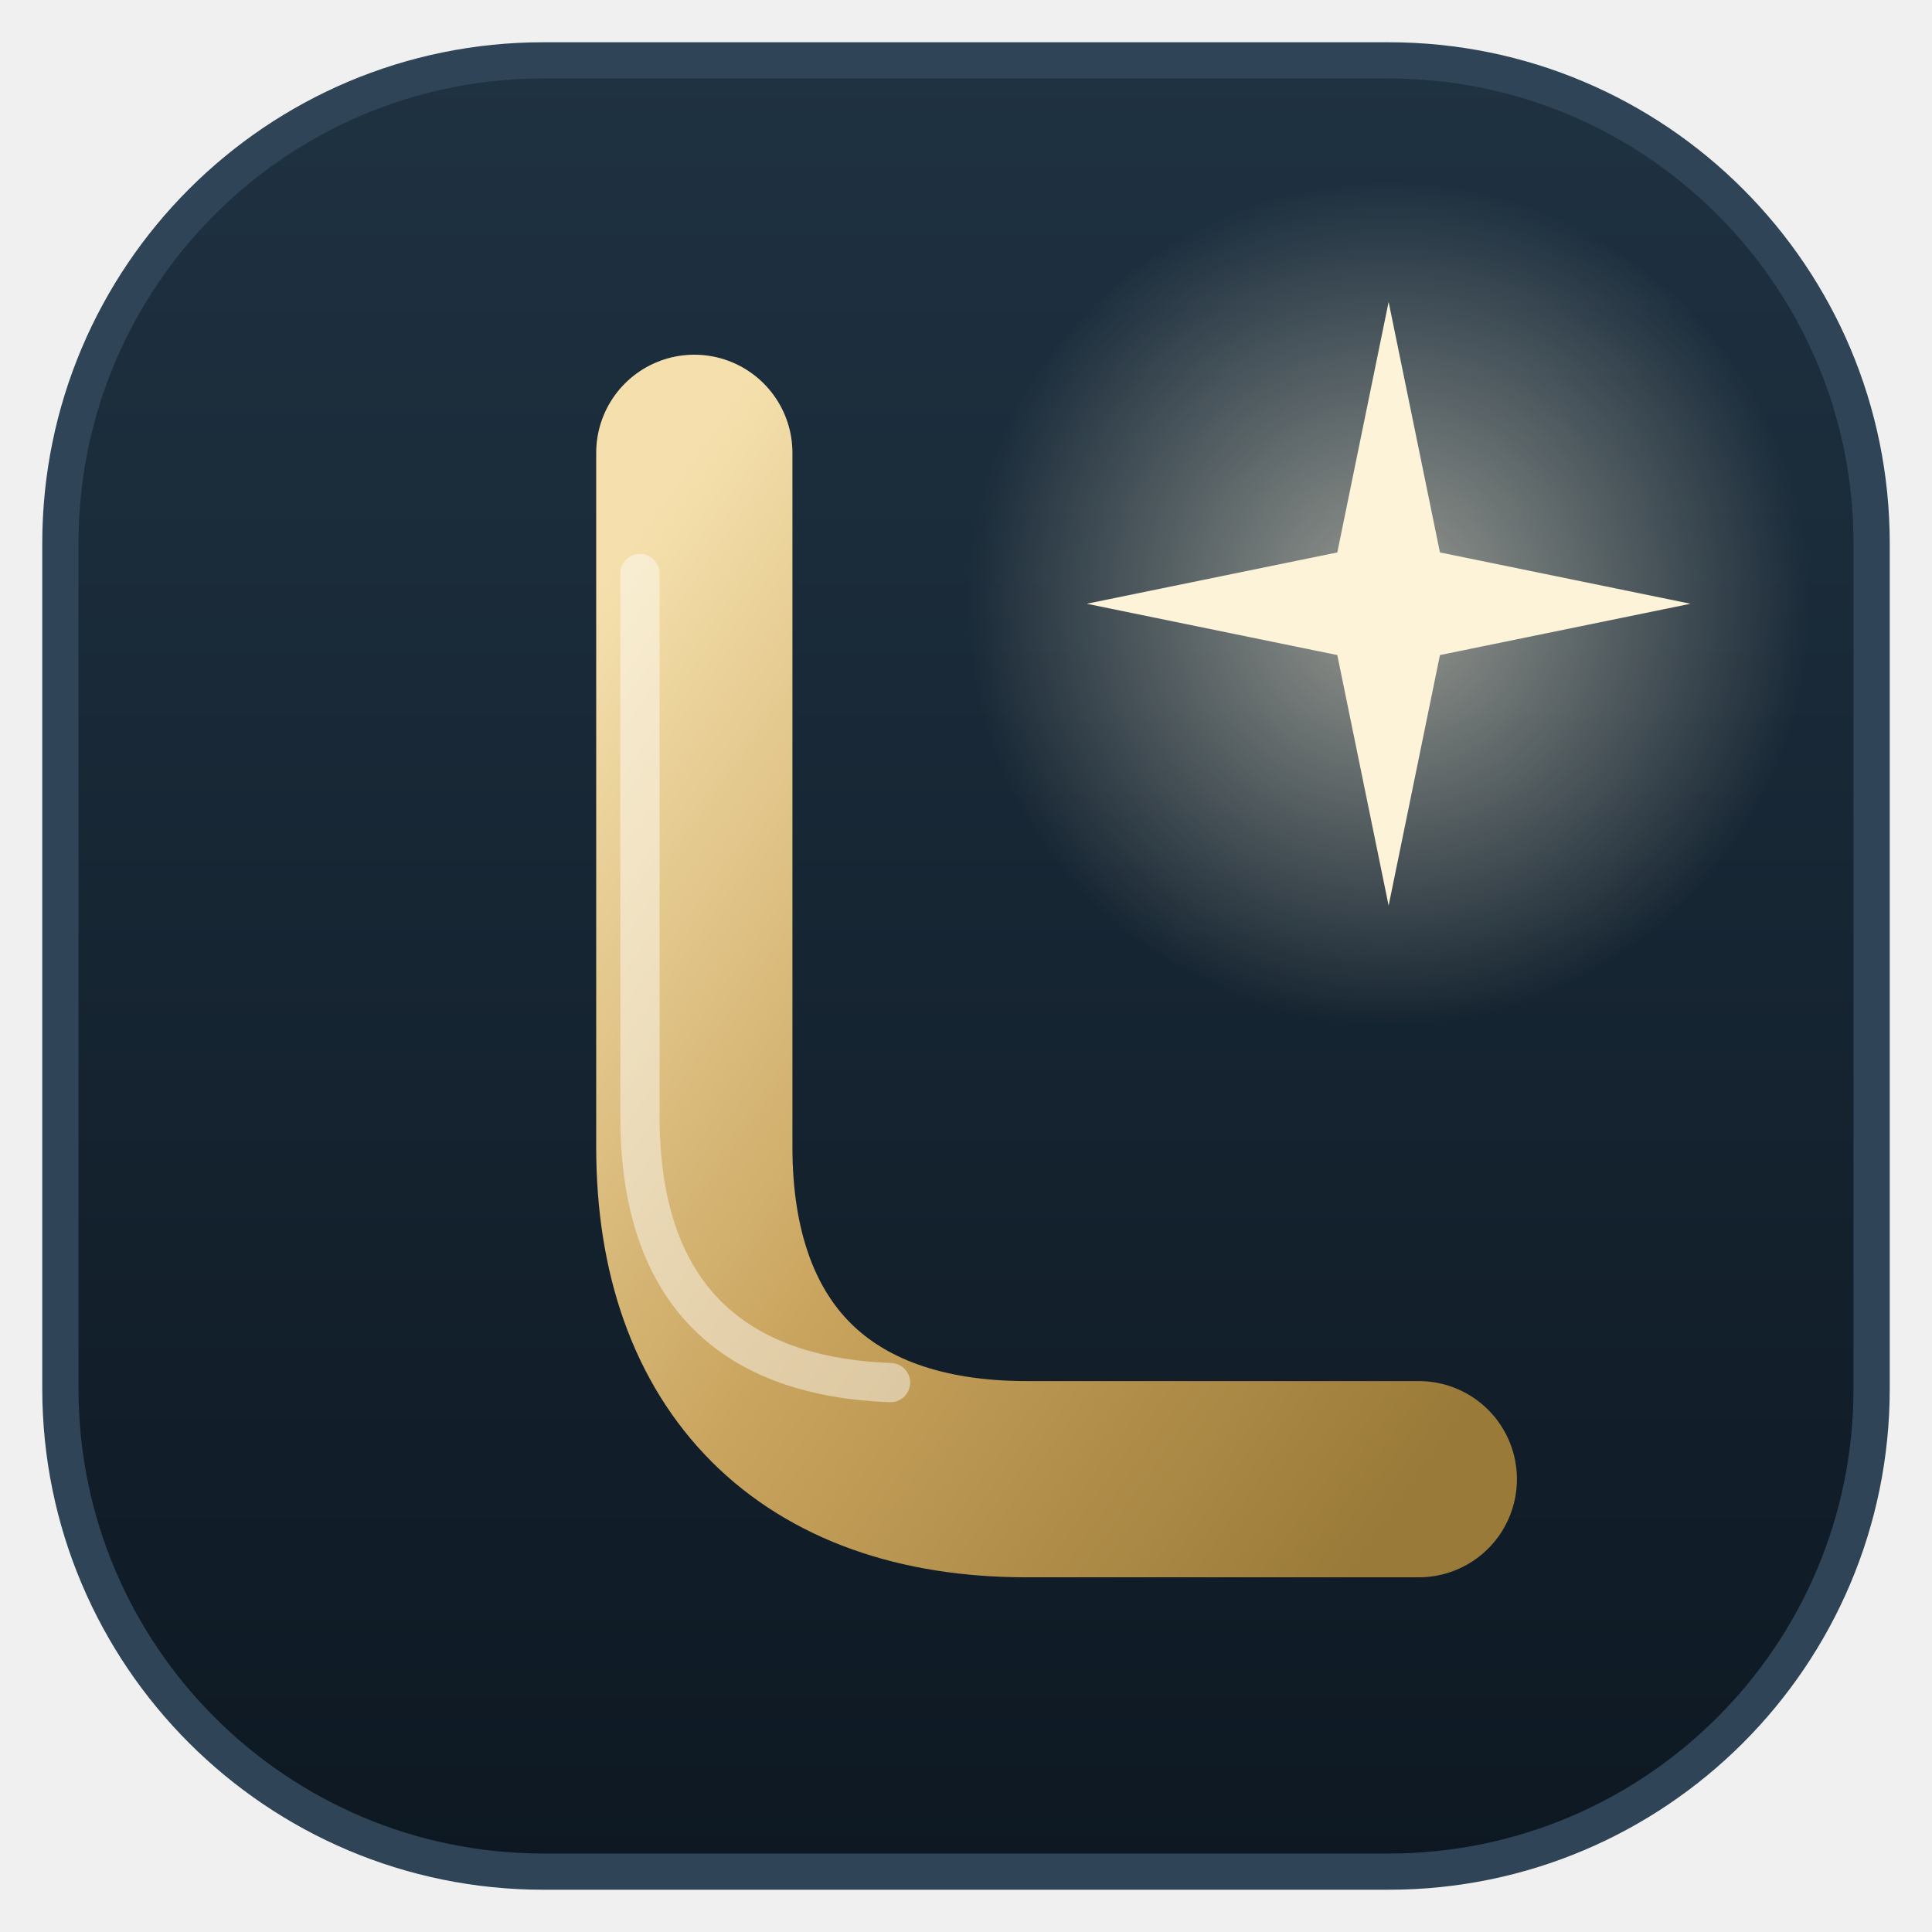
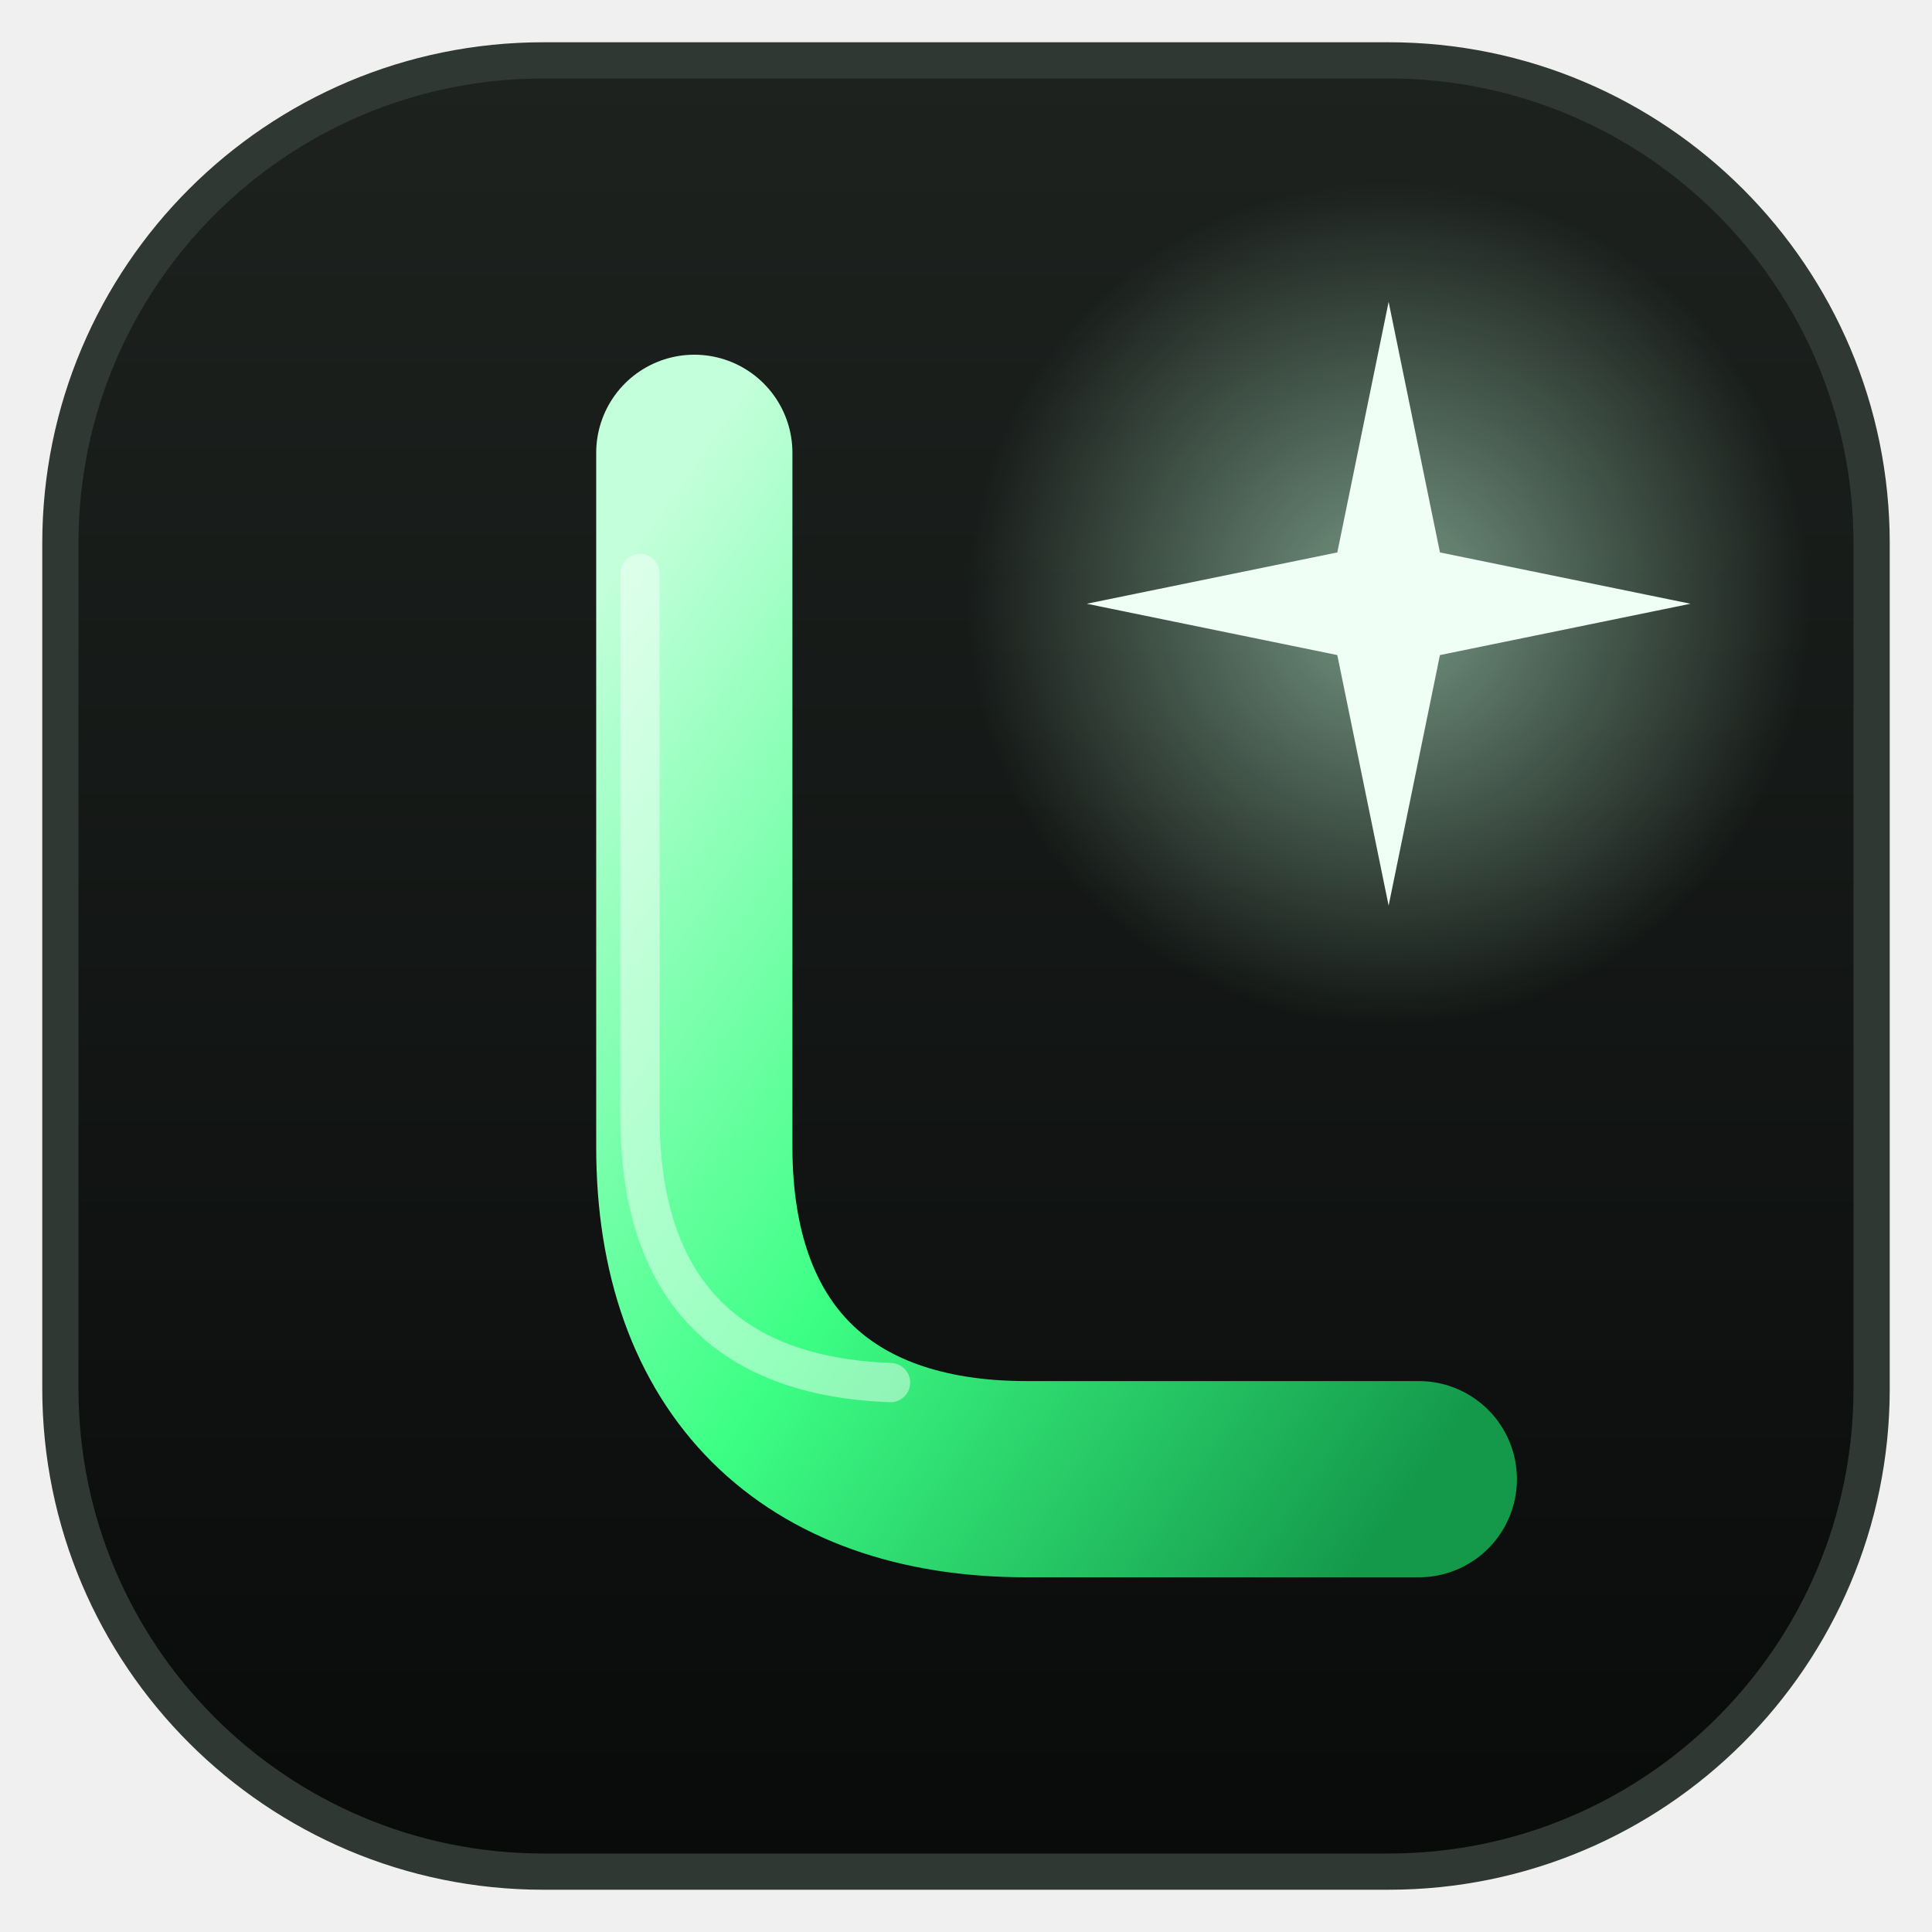
<svg xmlns="http://www.w3.org/2000/svg" viewBox="0 0 64 64" width="256" height="256" role="img" aria-label="Lustre">
  <defs>
    <linearGradient id="t" x1="0" y1="0" x2="0" y2="1">
-       <stop offset="0" stop-color="#1f3242" />
-       <stop offset="1" stop-color="#0d1822" />
+       <stop offset="0" stop-color="#1d221f" />
+       <stop offset="1" stop-color="#090b0a" />
    </linearGradient>
    <linearGradient id="g" x1="0" y1="0" x2="1" y2="1">
-       <stop offset="0" stop-color="#f5e0ad" />
-       <stop offset=".5" stop-color="#c9a45e" />
-       <stop offset="1" stop-color="#9a7a38" />
+       <stop offset="0" stop-color="#c4ffdb" />
+       <stop offset=".5" stop-color="#3dff85" />
+       <stop offset="1" stop-color="#14994b" />
    </linearGradient>
    <radialGradient id="h" cx=".5" cy=".5" r=".5">
-       <stop offset="0" stop-color="#fff6dc" stop-opacity=".55" />
-       <stop offset="1" stop-color="#fff6dc" stop-opacity="0" />
+       <stop offset="0" stop-color="#c4ffdb" stop-opacity=".55" />
+       <stop offset="1" stop-color="#c4ffdb" stop-opacity="0" />
    </radialGradient>
  </defs>
-   <rect x="2" y="2" width="60" height="60" rx="16" fill="url(#t)" stroke="#2f4457" stroke-width="1.2" />
+   <rect x="2" y="2" width="60" height="60" rx="16" fill="url(#t)" stroke="#2f3833" stroke-width="1.2" />
  <path d="M23 15V38C23 45 27 49 34 49H47" fill="none" stroke="url(#g)" stroke-width="6.5" stroke-linecap="round" stroke-linejoin="round" />
  <path d="M21.2 19V37C21.2 42.6 24 45.6 29.5 45.8" fill="none" stroke="#fff" stroke-opacity=".45" stroke-width="1.3" stroke-linecap="round" />
  <circle cx="46" cy="20" r="14" fill="url(#h)" />
-   <path d="M46 10L47.7 18.3L56 20L47.7 21.7L46 30L44.3 21.7L36 20L44.3 18.3Z" fill="#fdf3d8" />
+   <path d="M46 10L47.7 18.3L56 20L47.7 21.7L46 30L44.3 21.7L36 20L44.3 18.3Z" fill="#f0fff6" />
</svg>
